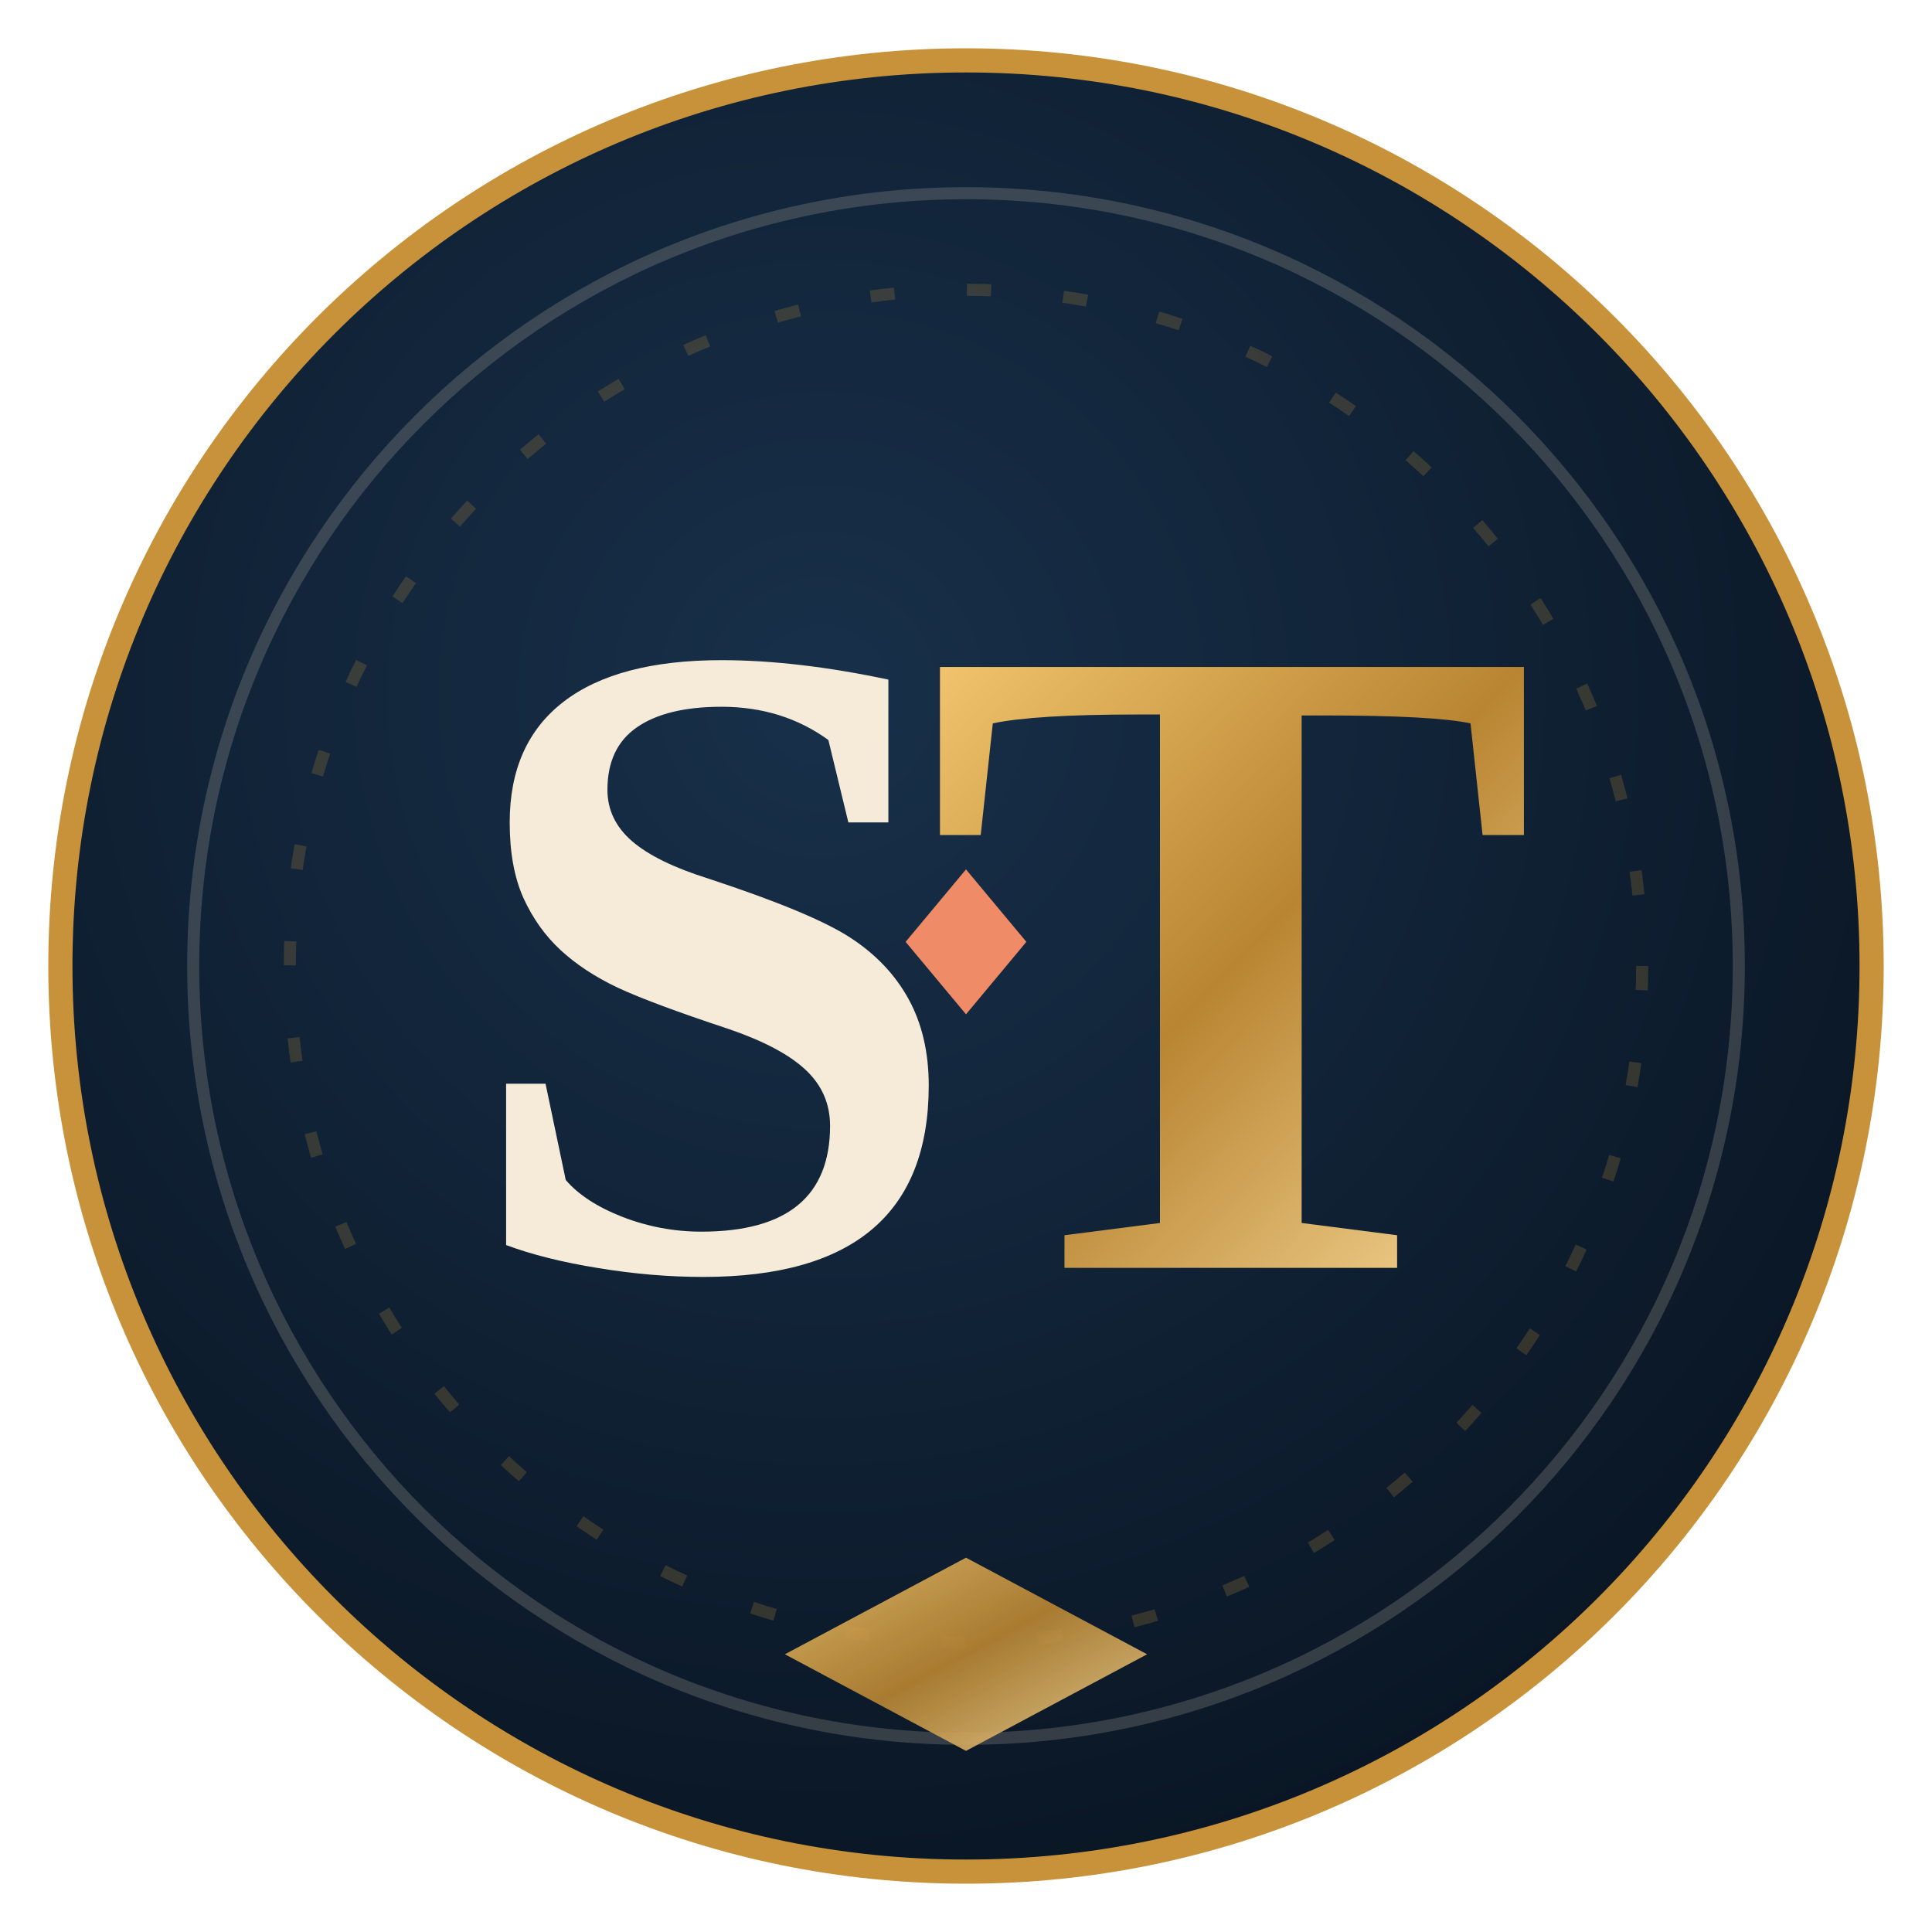
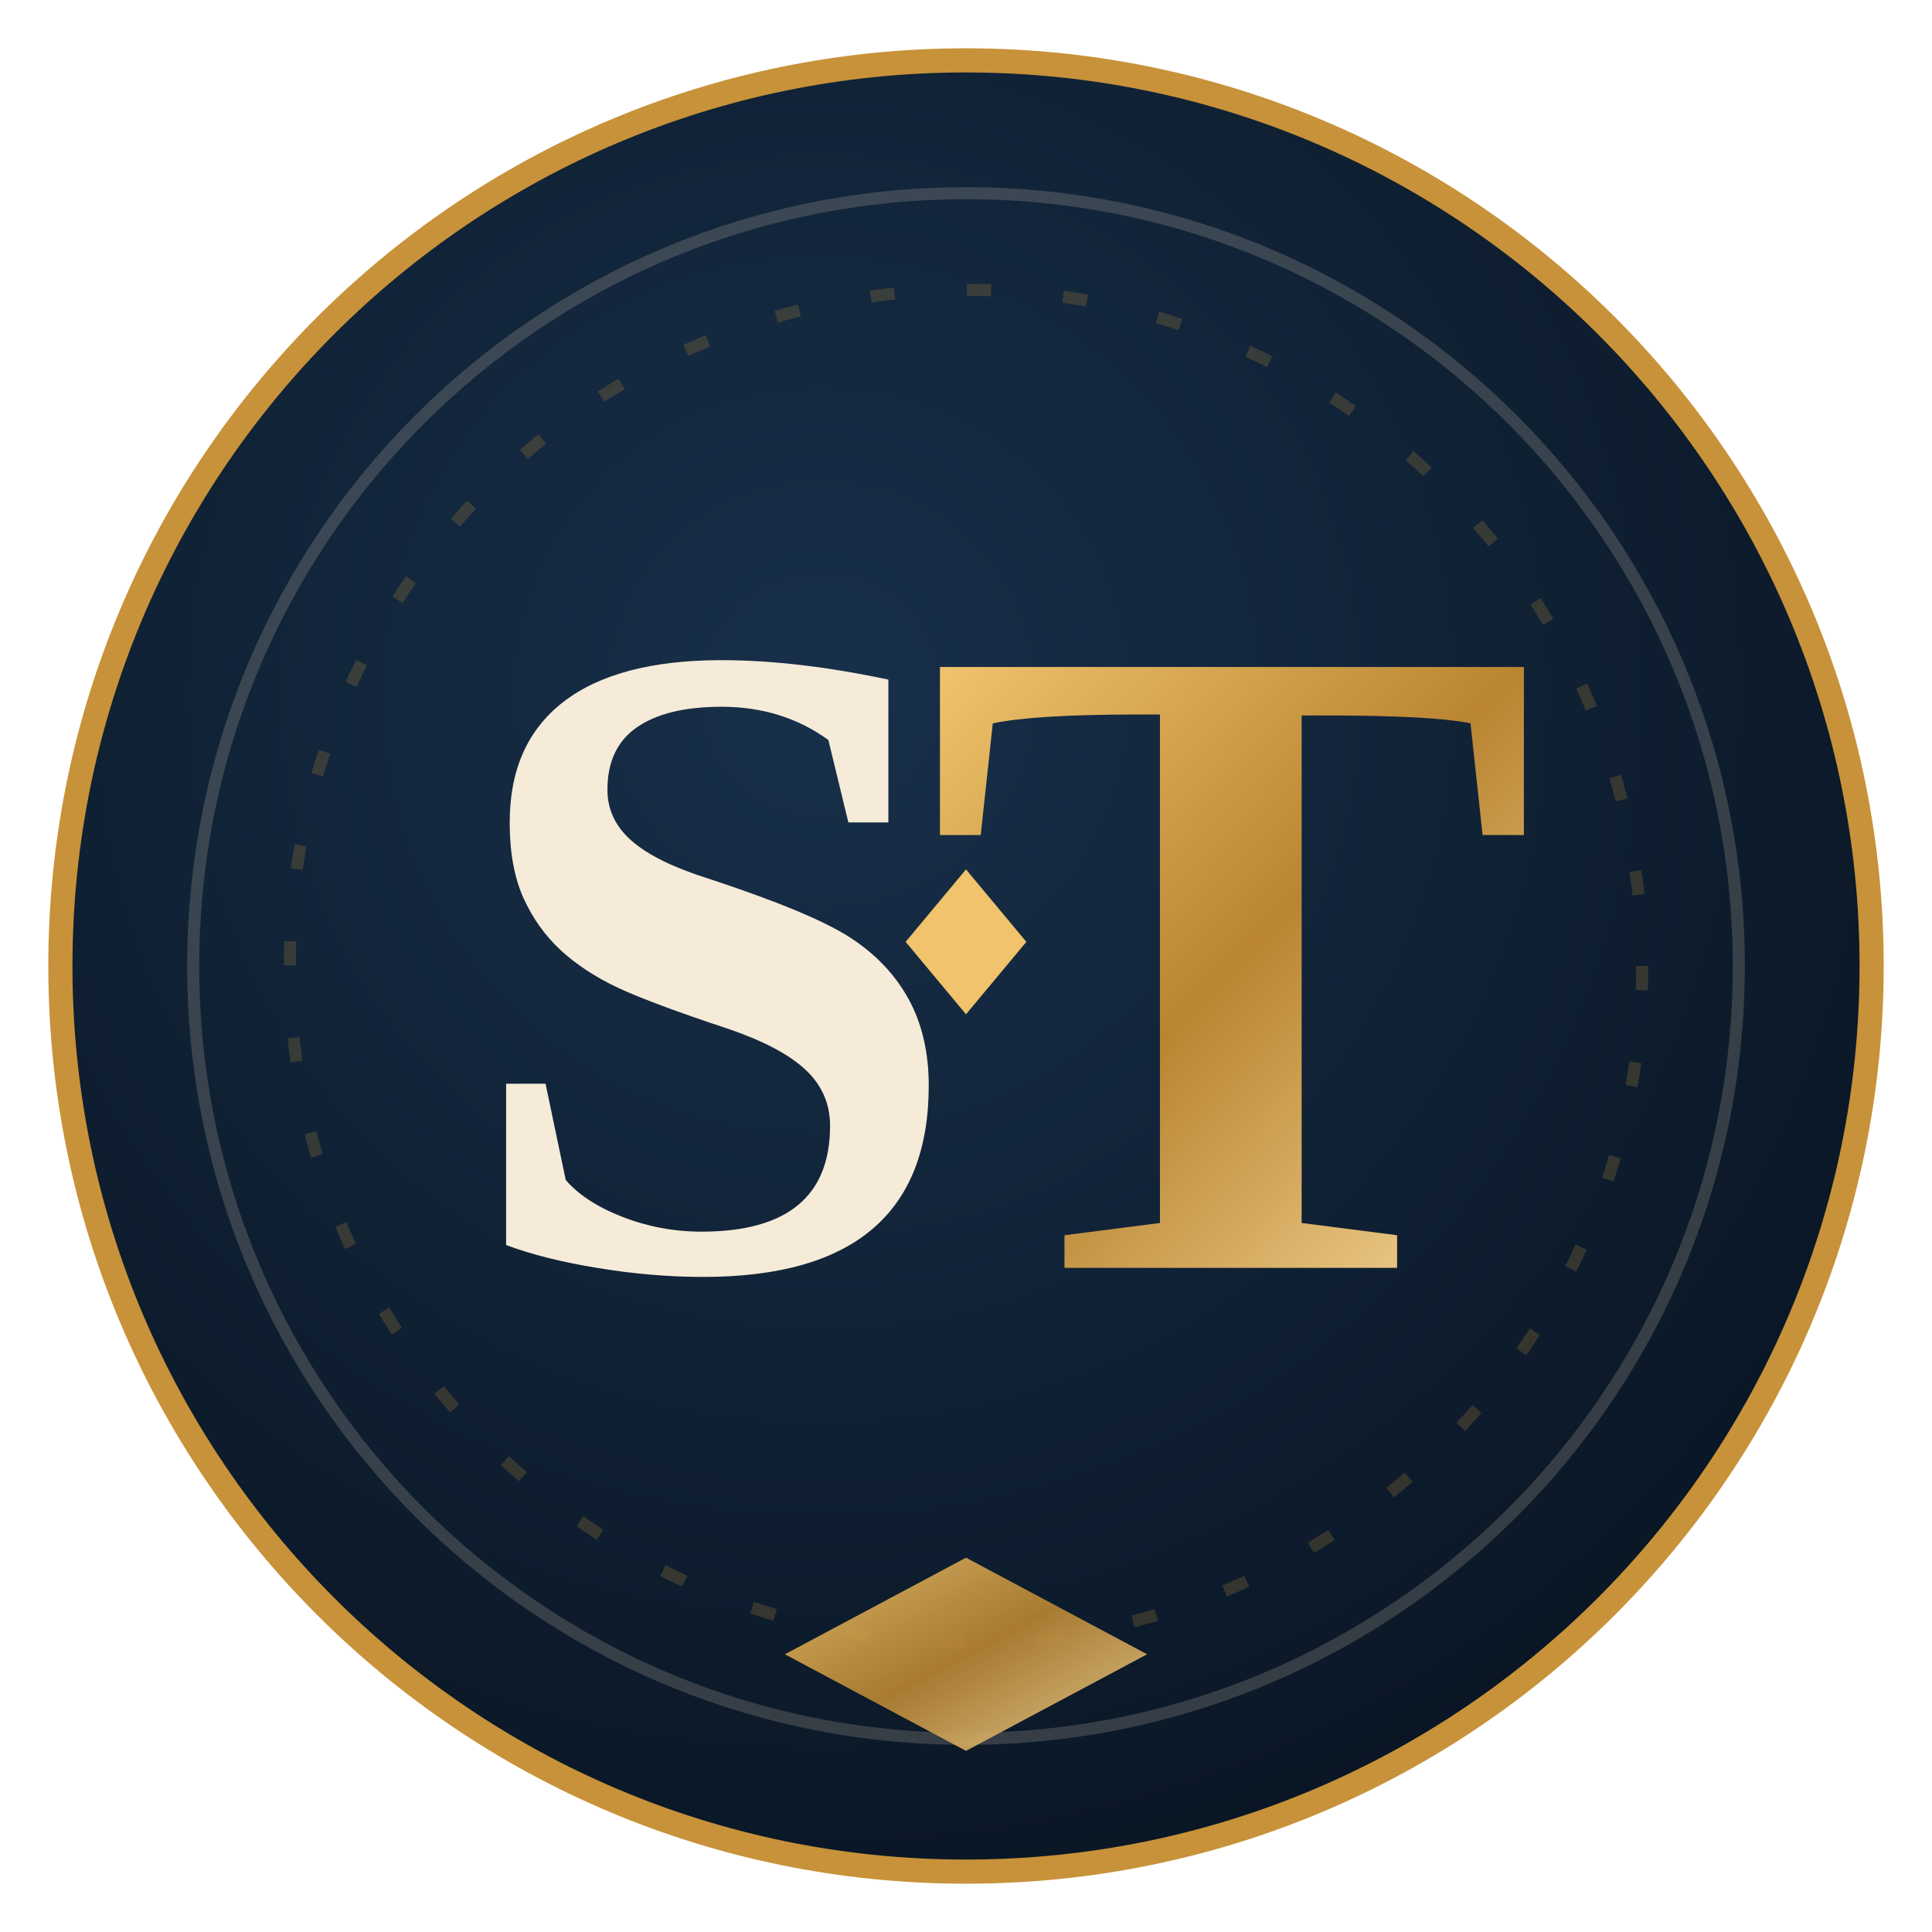
<svg xmlns="http://www.w3.org/2000/svg" width="160" height="160" viewBox="0 0 160 160" role="img" aria-labelledby="title desc">
  <defs>
    <linearGradient id="brass" x1="0" y1="0" x2="1" y2="1">
      <stop offset="0" stop-color="#F0C36C" />
      <stop offset="0.5" stop-color="#B98532" />
      <stop offset="1" stop-color="#F5D695" />
    </linearGradient>
    <radialGradient id="field" cx="0.42" cy="0.35" r="0.8">
      <stop offset="0" stop-color="#18304A" />
      <stop offset="1" stop-color="#07111D" />
    </radialGradient>
  </defs>
  <circle cx="80" cy="80" r="75" fill="url(#field)" stroke="#C79239" stroke-width="2" />
  <circle cx="80" cy="80" r="64" fill="none" stroke="#F6E8CC" stroke-opacity="0.18" />
  <circle cx="80" cy="80" r="56" fill="none" stroke="#C79239" stroke-opacity="0.22" stroke-dasharray="2 6" />
  <g font-family="Georgia, 'Times New Roman', serif" font-size="76" font-weight="700">
    <text x="59" y="105" text-anchor="middle" fill="#F5EBD8">S</text>
    <text x="102" y="105" text-anchor="middle" fill="url(#brass)">T</text>
  </g>
-   <path d="M75 78 L80 72 L85 78 L80 84Z" fill="#F08B68" />
+   <path d="M75 78 L80 72 L85 78 L80 84Z" fill="#F0C36C" />
  <path d="M65 137 L80 129 L95 137 L80 145Z" fill="url(#brass)" opacity="0.9" />
</svg>
